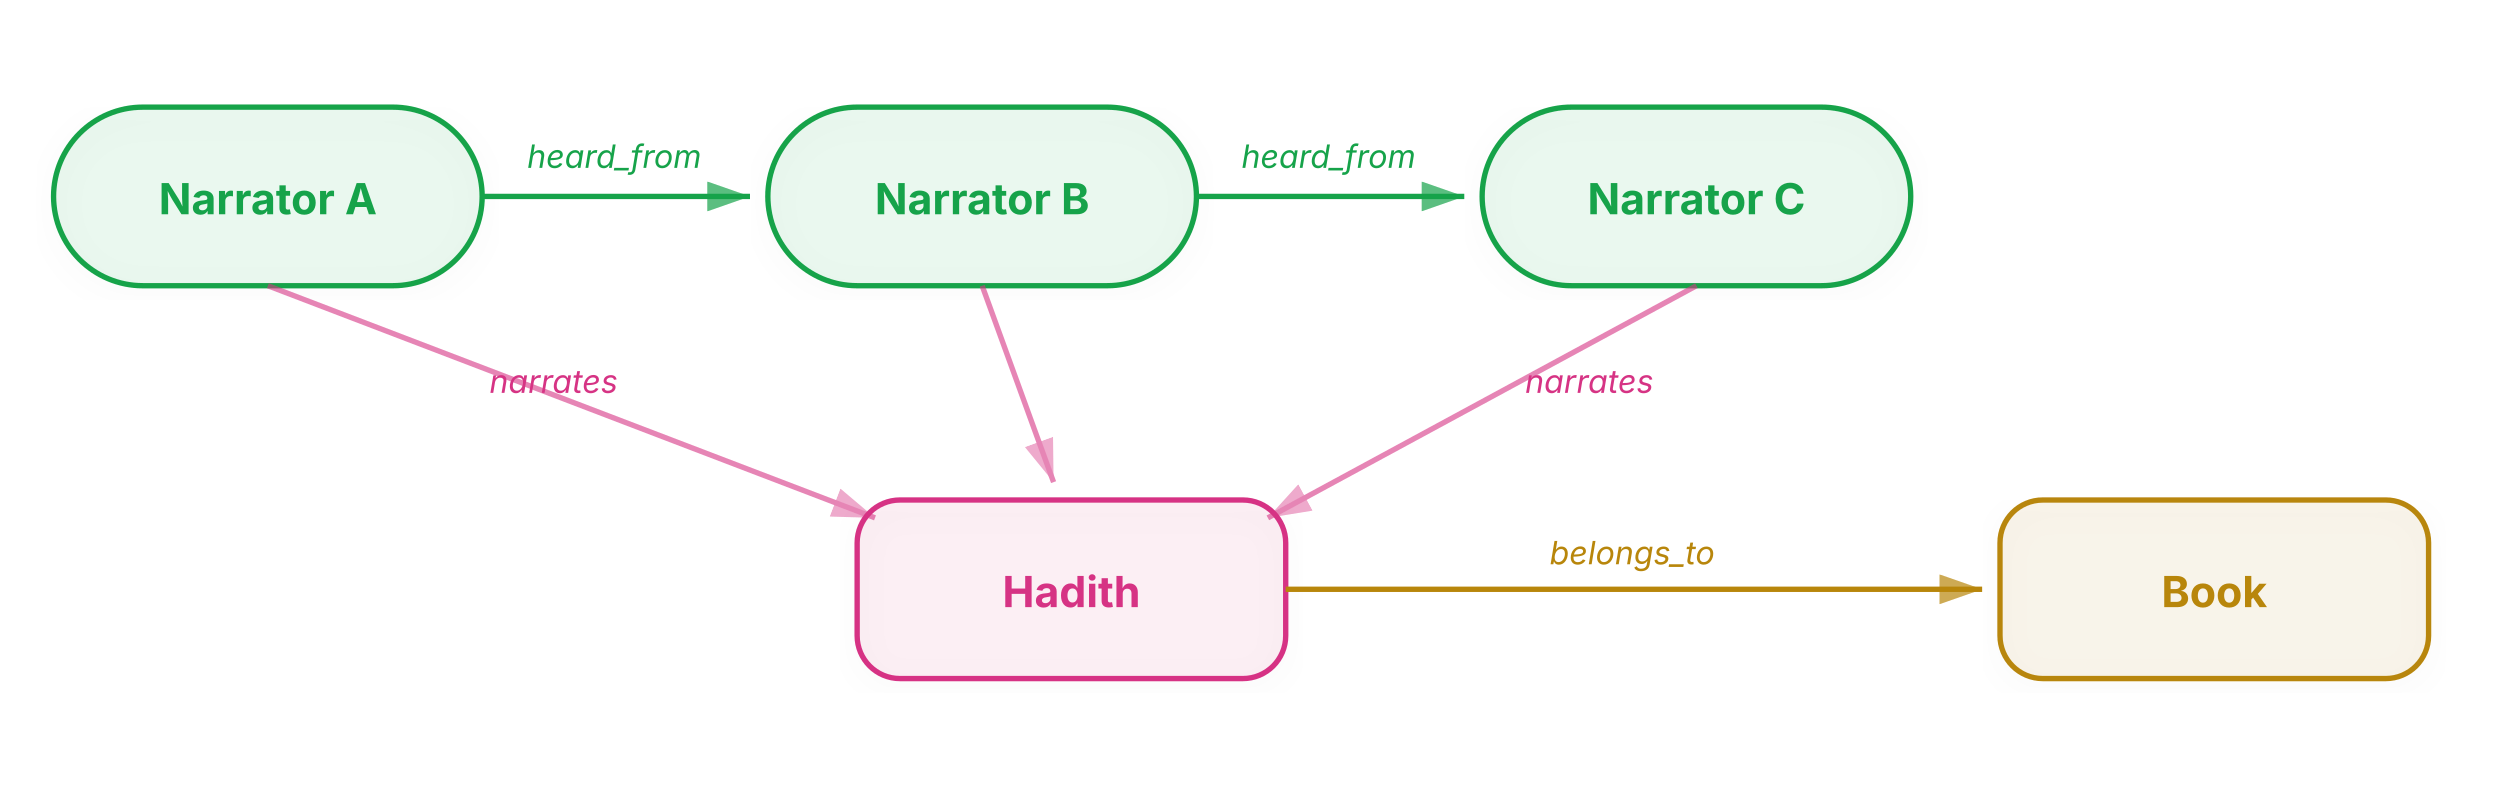
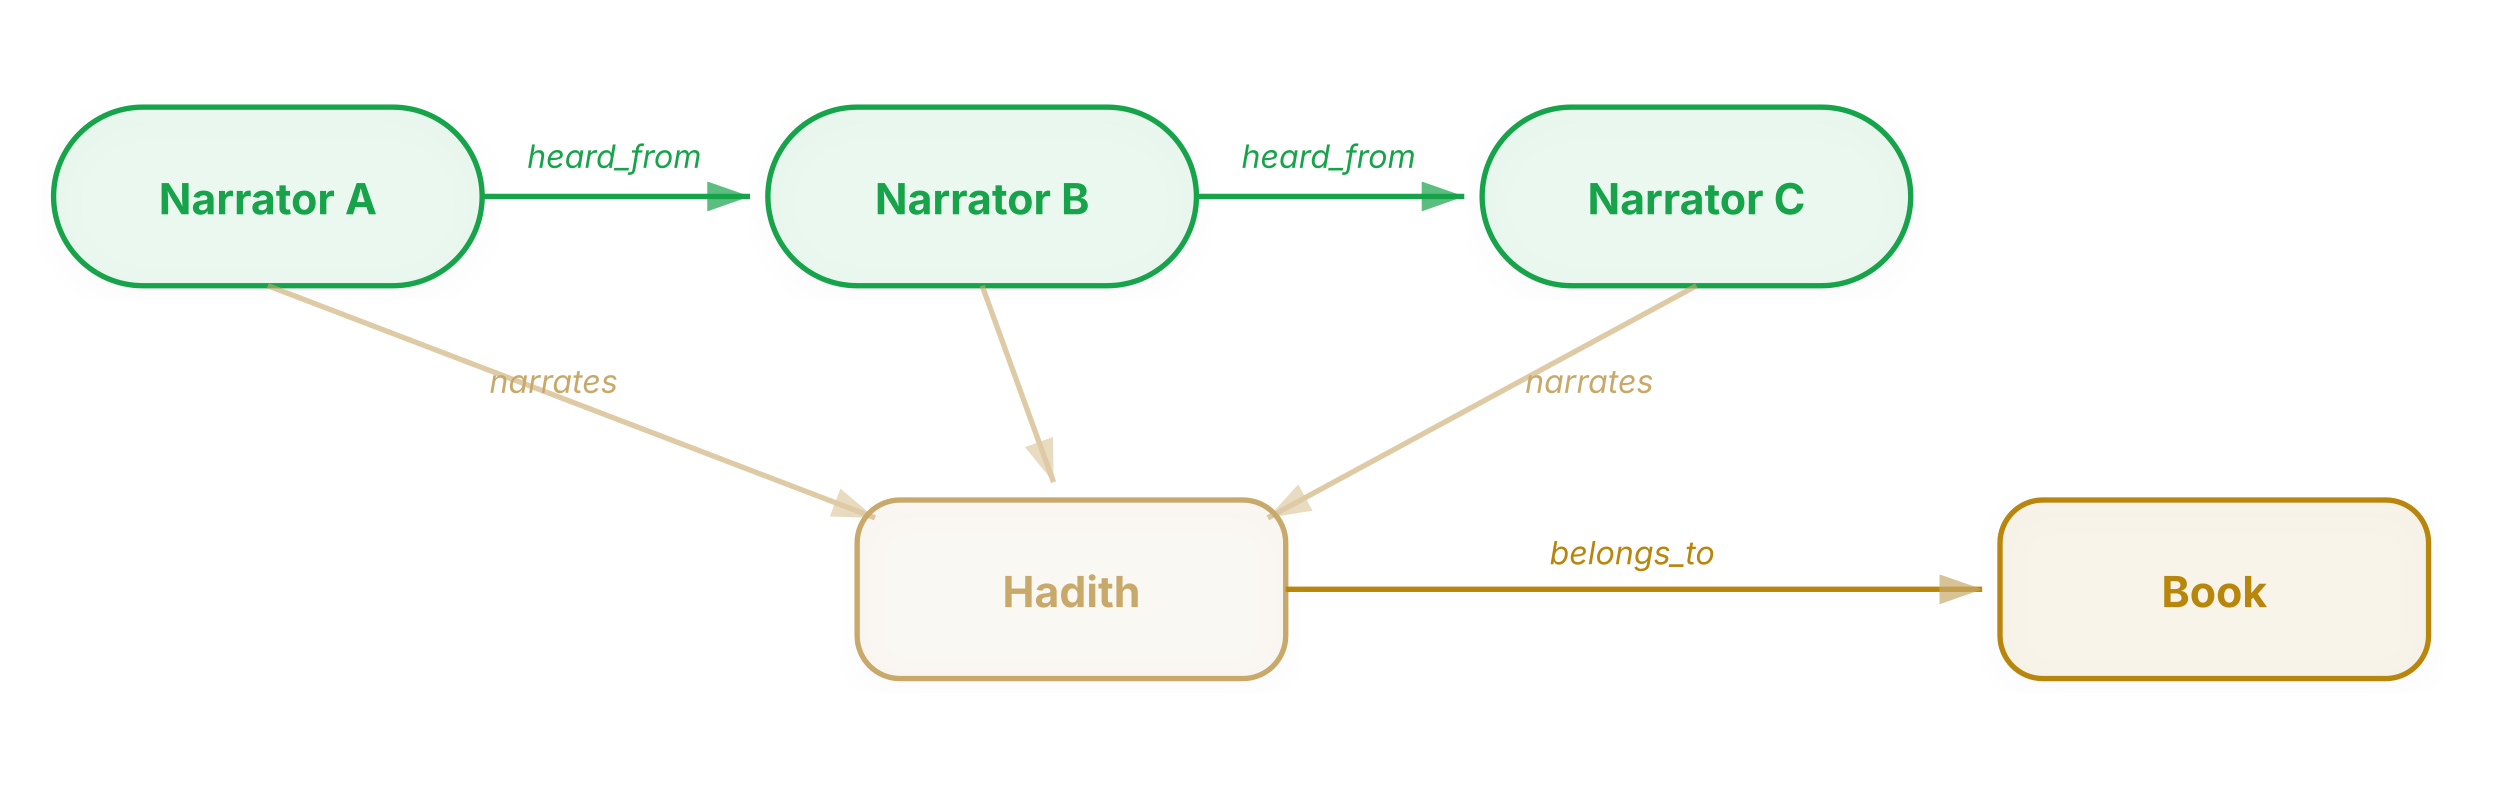
<svg xmlns="http://www.w3.org/2000/svg" viewBox="0 0 700 220">
  <defs>
    <filter id="shadow" x="-4%" y="-4%" width="108%" height="112%">
      <feDropShadow dx="0" dy="2" stdDeviation="4" flood-color="#000" flood-opacity="0.06" />
    </filter>
    <marker id="arrow-green" viewBox="0 0 10 7" refX="10" refY="3.5" markerWidth="8" markerHeight="6" orient="auto-start-reverse">
      <path d="M 0 0 L 10 3.5 L 0 7 z" fill="#16a34a" opacity="0.7" />
    </marker>
-     <marker id="arrow-pink" viewBox="0 0 10 7" refX="10" refY="3.5" markerWidth="8" markerHeight="6" orient="auto-start-reverse">
-       <path d="M 0 0 L 10 3.5 L 0 7 z" fill="#d63384" opacity="0.7" />
+     <marker id="arrow-gold" viewBox="0 0 10 7" refX="10" refY="3.5" markerWidth="8" markerHeight="6" orient="auto-start-reverse">
+       <path d="M 0 0 L 10 3.5 L 0 7 z" fill="#c8a96a" opacity="0.7" />
    </marker>
    <marker id="arrow-gold" viewBox="0 0 10 7" refX="10" refY="3.5" markerWidth="8" markerHeight="6" orient="auto-start-reverse">
      <path d="M 0 0 L 10 3.5 L 0 7 z" fill="#b8860b" opacity="0.7" />
    </marker>
  </defs>
  <rect x="15" y="30" width="120" height="50" rx="25" fill="rgba(22,163,74,0.08)" stroke="#16a34a" stroke-width="1.5" filter="url(#shadow)" />
  <text x="75" y="60" text-anchor="middle" font-family="system-ui, -apple-system, 'Segoe UI', sans-serif" font-size="12" font-weight="700" fill="#16a34a">Narrator A</text>
  <rect x="215" y="30" width="120" height="50" rx="25" fill="rgba(22,163,74,0.08)" stroke="#16a34a" stroke-width="1.5" filter="url(#shadow)" />
  <text x="275" y="60" text-anchor="middle" font-family="system-ui, -apple-system, 'Segoe UI', sans-serif" font-size="12" font-weight="700" fill="#16a34a">Narrator B</text>
  <rect x="415" y="30" width="120" height="50" rx="25" fill="rgba(22,163,74,0.08)" stroke="#16a34a" stroke-width="1.5" filter="url(#shadow)" />
  <text x="475" y="60" text-anchor="middle" font-family="system-ui, -apple-system, 'Segoe UI', sans-serif" font-size="12" font-weight="700" fill="#16a34a">Narrator C</text>
  <line x1="135" y1="55" x2="210" y2="55" stroke="#16a34a" stroke-width="1.5" marker-end="url(#arrow-green)" />
  <text x="172" y="47" text-anchor="middle" font-family="system-ui, -apple-system, 'Segoe UI', sans-serif" font-size="9" font-style="italic" fill="#16a34a">heard_from</text>
  <line x1="335" y1="55" x2="410" y2="55" stroke="#16a34a" stroke-width="1.5" marker-end="url(#arrow-green)" />
  <text x="372" y="47" text-anchor="middle" font-family="system-ui, -apple-system, 'Segoe UI', sans-serif" font-size="9" font-style="italic" fill="#16a34a">heard_from</text>
-   <rect x="240" y="140" width="120" height="50" rx="12" fill="rgba(214,51,132,0.08)" stroke="#d63384" stroke-width="1.5" filter="url(#shadow)" />
-   <text x="300" y="170" text-anchor="middle" font-family="system-ui, -apple-system, 'Segoe UI', sans-serif" font-size="12" font-weight="700" fill="#d63384">Hadith</text>
-   <line x1="75" y1="80" x2="245" y2="145" stroke="#d63384" stroke-width="1.5" opacity="0.6" marker-end="url(#arrow-pink)" />
-   <line x1="275" y1="80" x2="295" y2="135" stroke="#d63384" stroke-width="1.5" opacity="0.6" marker-end="url(#arrow-pink)" />
-   <line x1="475" y1="80" x2="355" y2="145" stroke="#d63384" stroke-width="1.5" opacity="0.6" marker-end="url(#arrow-pink)" />
-   <text x="155" y="110" text-anchor="middle" font-family="system-ui, -apple-system, 'Segoe UI', sans-serif" font-size="9" font-style="italic" fill="#d63384">narrates</text>
-   <text x="445" y="110" text-anchor="middle" font-family="system-ui, -apple-system, 'Segoe UI', sans-serif" font-size="9" font-style="italic" fill="#d63384">narrates</text>
+   <rect x="240" y="140" width="120" height="50" rx="12" fill="rgba(200,169,106,0.08)" stroke="#c8a96a" stroke-width="1.5" filter="url(#shadow)" />
+   <text x="300" y="170" text-anchor="middle" font-family="system-ui, -apple-system, 'Segoe UI', sans-serif" font-size="12" font-weight="700" fill="#c8a96a">Hadith</text>
+   <line x1="75" y1="80" x2="245" y2="145" stroke="#c8a96a" stroke-width="1.5" opacity="0.6" marker-end="url(#arrow-gold)" />
+   <line x1="275" y1="80" x2="295" y2="135" stroke="#c8a96a" stroke-width="1.5" opacity="0.6" marker-end="url(#arrow-gold)" />
+   <line x1="475" y1="80" x2="355" y2="145" stroke="#c8a96a" stroke-width="1.5" opacity="0.6" marker-end="url(#arrow-gold)" />
+   <text x="155" y="110" text-anchor="middle" font-family="system-ui, -apple-system, 'Segoe UI', sans-serif" font-size="9" font-style="italic" fill="#c8a96a">narrates</text>
+   <text x="445" y="110" text-anchor="middle" font-family="system-ui, -apple-system, 'Segoe UI', sans-serif" font-size="9" font-style="italic" fill="#c8a96a">narrates</text>
  <rect x="560" y="140" width="120" height="50" rx="12" fill="rgba(184,134,11,0.08)" stroke="#b8860b" stroke-width="1.5" filter="url(#shadow)" />
  <text x="620" y="170" text-anchor="middle" font-family="system-ui, -apple-system, 'Segoe UI', sans-serif" font-size="12" font-weight="700" fill="#b8860b">Book</text>
  <line x1="360" y1="165" x2="555" y2="165" stroke="#b8860b" stroke-width="1.5" marker-end="url(#arrow-gold)" />
  <text x="457" y="158" text-anchor="middle" font-family="system-ui, -apple-system, 'Segoe UI', sans-serif" font-size="9" font-style="italic" fill="#b8860b">belongs_to</text>
</svg>
